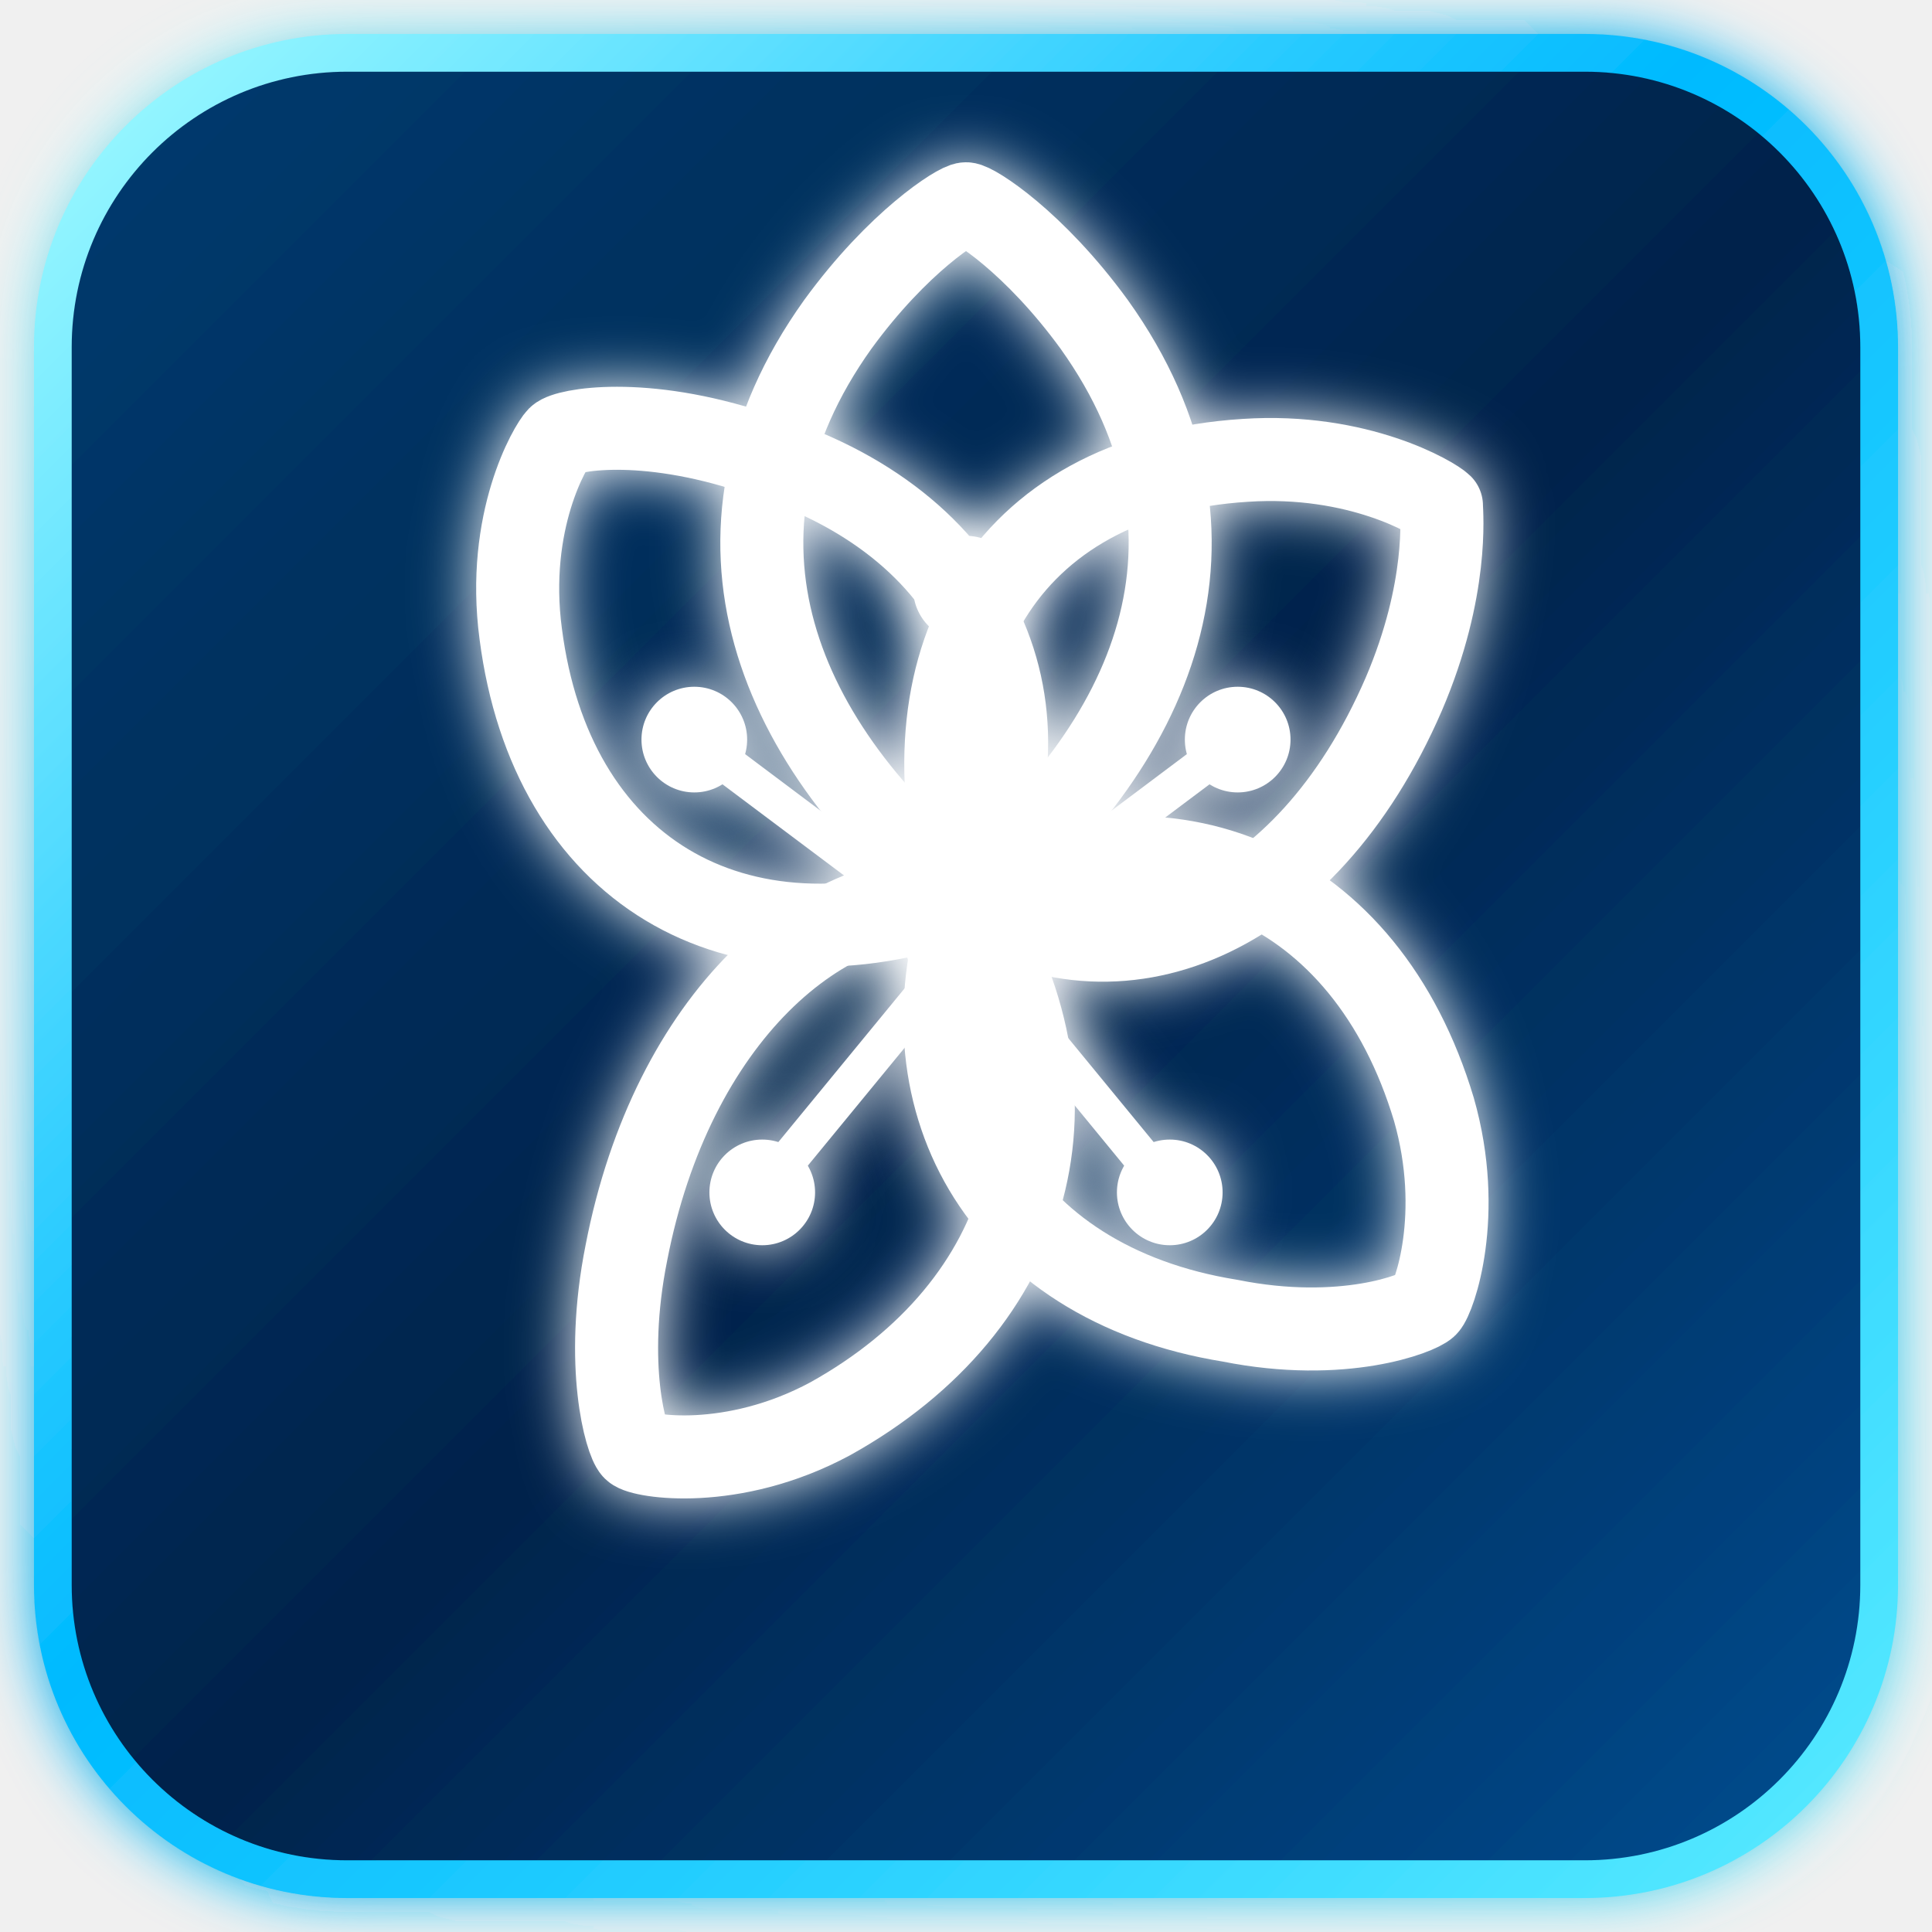
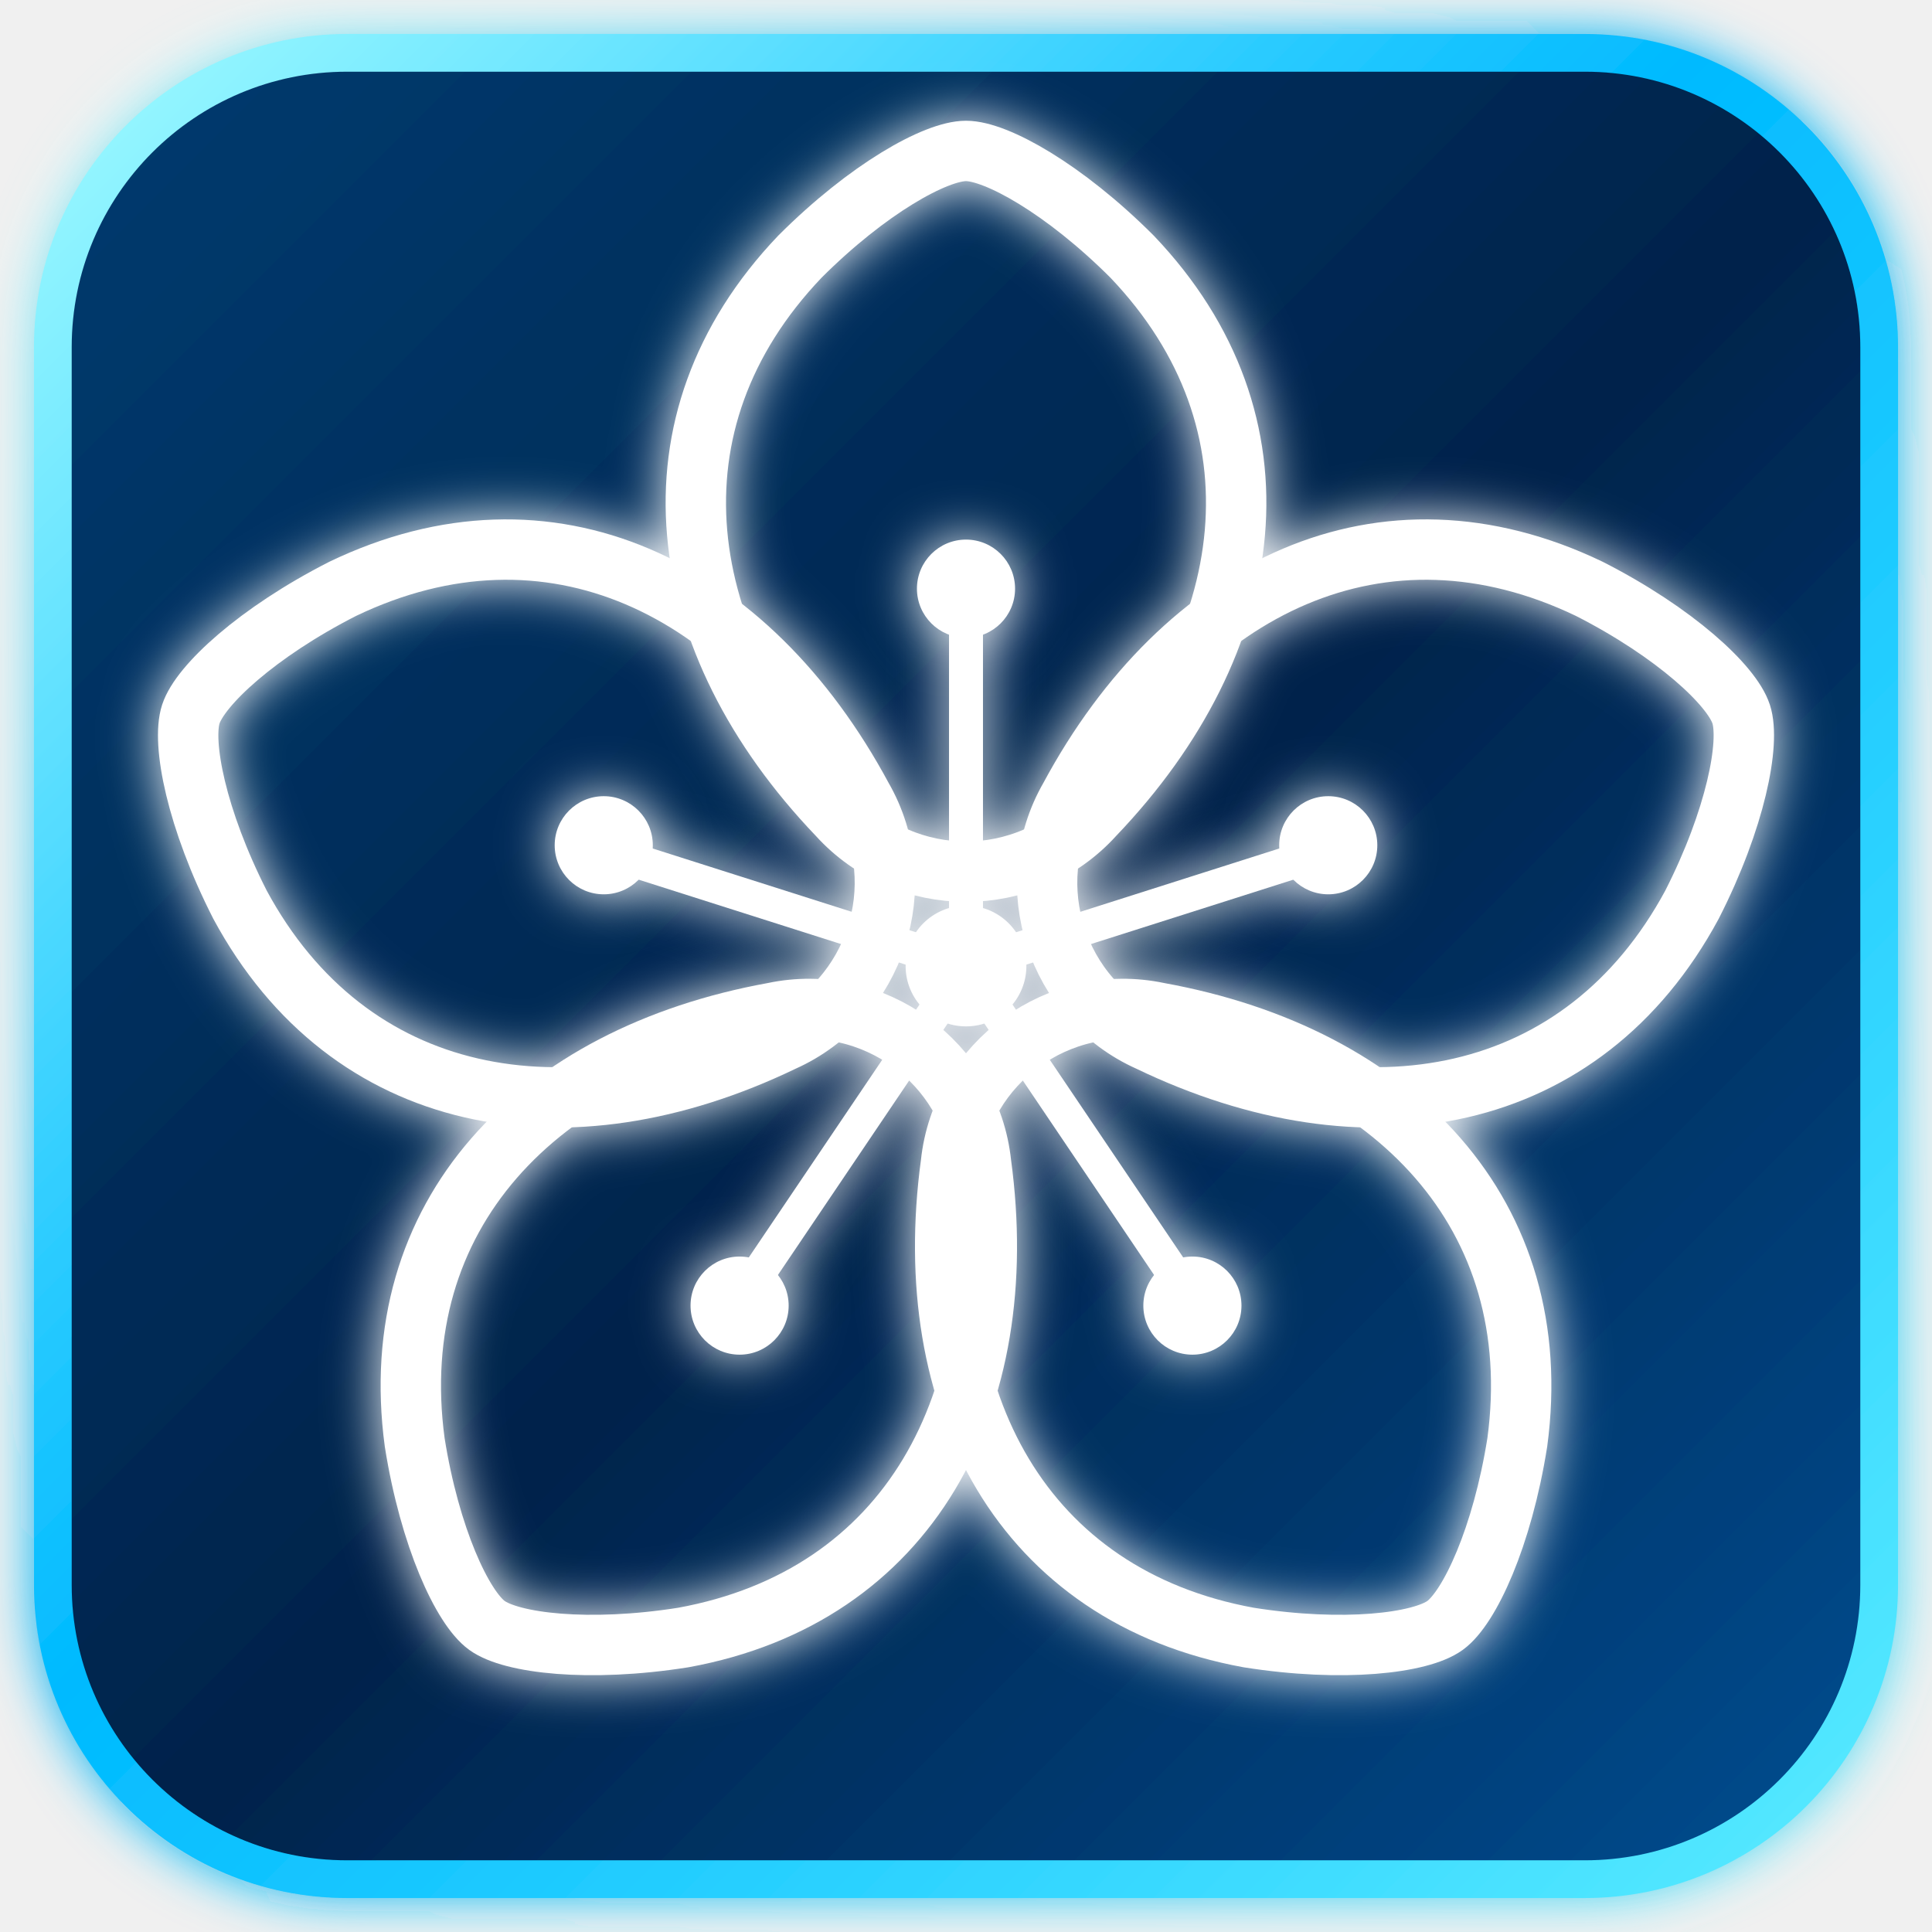
<svg xmlns="http://www.w3.org/2000/svg" viewBox="0 0 256 256">
  <defs>
    <linearGradient id="bg" x1="0" y1="0" x2="1" y2="1">
      <stop stop-color="#073c70" />
      <stop offset=".52" stop-color="#00234b" />
      <stop offset="1" stop-color="#004d91" />
    </linearGradient>
    <linearGradient id="edge" x1="0" y1="0" x2="1" y2="1">
      <stop stop-color="#9ffaff" />
      <stop offset=".45" stop-color="#00baff" />
      <stop offset="1" stop-color="#58eaff" />
    </linearGradient>
-     <filter id="glow" x="-40%" y="-40%" width="180%" height="180%">
-       <feGaussianBlur stdDeviation="4" result="b" />
+     <filter id="glow" x="-30%" y="-30%" width="160%" height="160%">
+       <feGaussianBlur stdDeviation="3.5" result="b" />
      <feMerge>
        <feMergeNode in="b" />
        <feMergeNode in="SourceGraphic" />
      </feMerge>
    </filter>
  </defs>
  <rect x="7" y="7" width="242" height="242" rx="39" fill="url(#bg)" stroke="url(#edge)" stroke-width="5" filter="url(#glow)" />
-   <g fill="none" stroke="#fff" stroke-width="11" stroke-linecap="round" stroke-linejoin="round" filter="url(#glow)">
-     <path d="M128 119 C103 99 91 71 111 43 C119 32 127 27 128 27 C129 27 137 32 145 43 C165 71 153 99 128 119Z" />
-     <path d="M128 119 C119 88 133 63 165 61 C180 60 190 66 191 67 C191 68 192 78 186 92 C173 122 148 132 128 119Z" />
-     <path d="M128 119 C155 106 181 117 190 147 C194 161 190 172 189 173 C188 174 178 178 163 175 C132 170 119 145 128 119Z" />
-     <path d="M128 119 C145 145 137 173 110 188 C97 195 85 193 84 192 C83 191 80 181 83 166 C89 135 109 117 128 119Z" />
-     <path d="M128 119 C97 130 73 115 69 84 C67 69 73 59 74 58 C75 57 85 55 100 60 C130 69 141 94 128 119Z" />
+   <g transform="translate(128 128)" fill="none" stroke="#fff" stroke-width="8" stroke-linecap="round" stroke-linejoin="round" filter="url(#glow)">
+     <path d="M-17 -20 C-39 -43 -43 -72 -22 -94 C-13 -103 -4 -108 0 -108 C4 -108 13 -103 22 -94 C43 -72 39 -43 17 -20 C8 -10 -8 -10 -17 -20Z" />
+     <path transform="rotate(72)" d="M-17 -20 C-39 -43 -43 -72 -22 -94 C-13 -103 -4 -108 0 -108 C4 -108 13 -103 22 -94 C43 -72 39 -43 17 -20 C8 -10 -8 -10 -17 -20Z" />
+     <path transform="rotate(144)" d="M-17 -20 C-39 -43 -43 -72 -22 -94 C-13 -103 -4 -108 0 -108 C4 -108 13 -103 22 -94 C43 -72 39 -43 17 -20 C8 -10 -8 -10 -17 -20Z" />
+     <path transform="rotate(216)" d="M-17 -20 C-39 -43 -43 -72 -22 -94 C-13 -103 -4 -108 0 -108 C4 -108 13 -103 22 -94 C43 -72 39 -43 17 -20 C8 -10 -8 -10 -17 -20Z" />
+     <path transform="rotate(288)" d="M-17 -20 C-39 -43 -43 -72 -22 -94 C-13 -103 -4 -108 0 -108 C4 -108 13 -103 22 -94 C43 -72 39 -43 17 -20 C8 -10 -8 -10 -17 -20Z" />
  </g>
-   <g fill="none" stroke="#fff" stroke-width="5" stroke-linecap="round" filter="url(#glow)">
-     <path d="M128 125 L128 82 M128 125 L96 101 M128 125 L160 101 M128 125 L105 153 M128 125 L151 153" />
+   <g fill="none" stroke="#fff" stroke-width="4.5" stroke-linecap="round" filter="url(#glow)">
+     <path d="M128 128 L128 82 M128 128 L172 114 M128 128 L155 168 M128 128 L101 168 M128 128 L84 114" />
  </g>
  <g fill="#fff" filter="url(#glow)">
-     <circle cx="128" cy="125" r="8" />
-     <circle cx="128" cy="78" r="7" />
-     <circle cx="92" cy="98" r="7" />
-     <circle cx="164" cy="98" r="7" />
-     <circle cx="101" cy="158" r="7" />
-     <circle cx="155" cy="158" r="7" />
+     <circle cx="128" cy="128" r="8" />
+     <circle cx="128" cy="78" r="6.5" />
+     <circle cx="176" cy="112" r="6.5" />
+     <circle cx="158" cy="173" r="6.5" />
+     <circle cx="98" cy="173" r="6.5" />
+     <circle cx="80" cy="112" r="6.5" />
  </g>
</svg>
